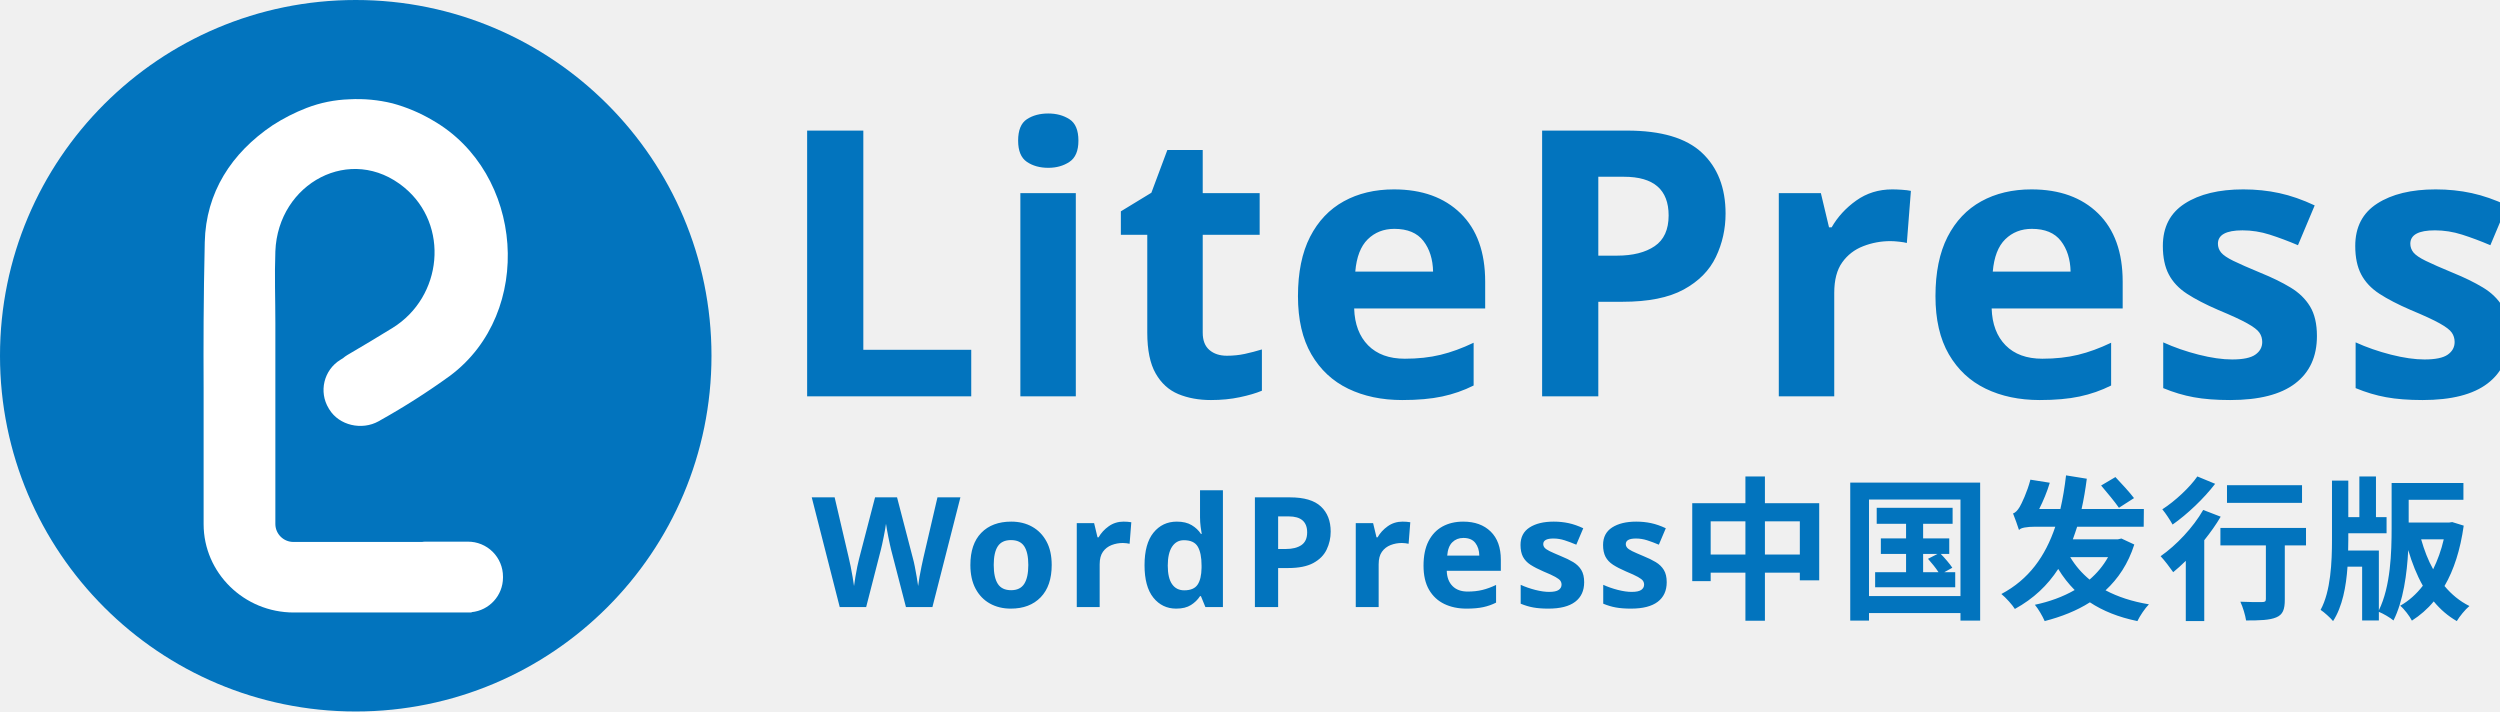
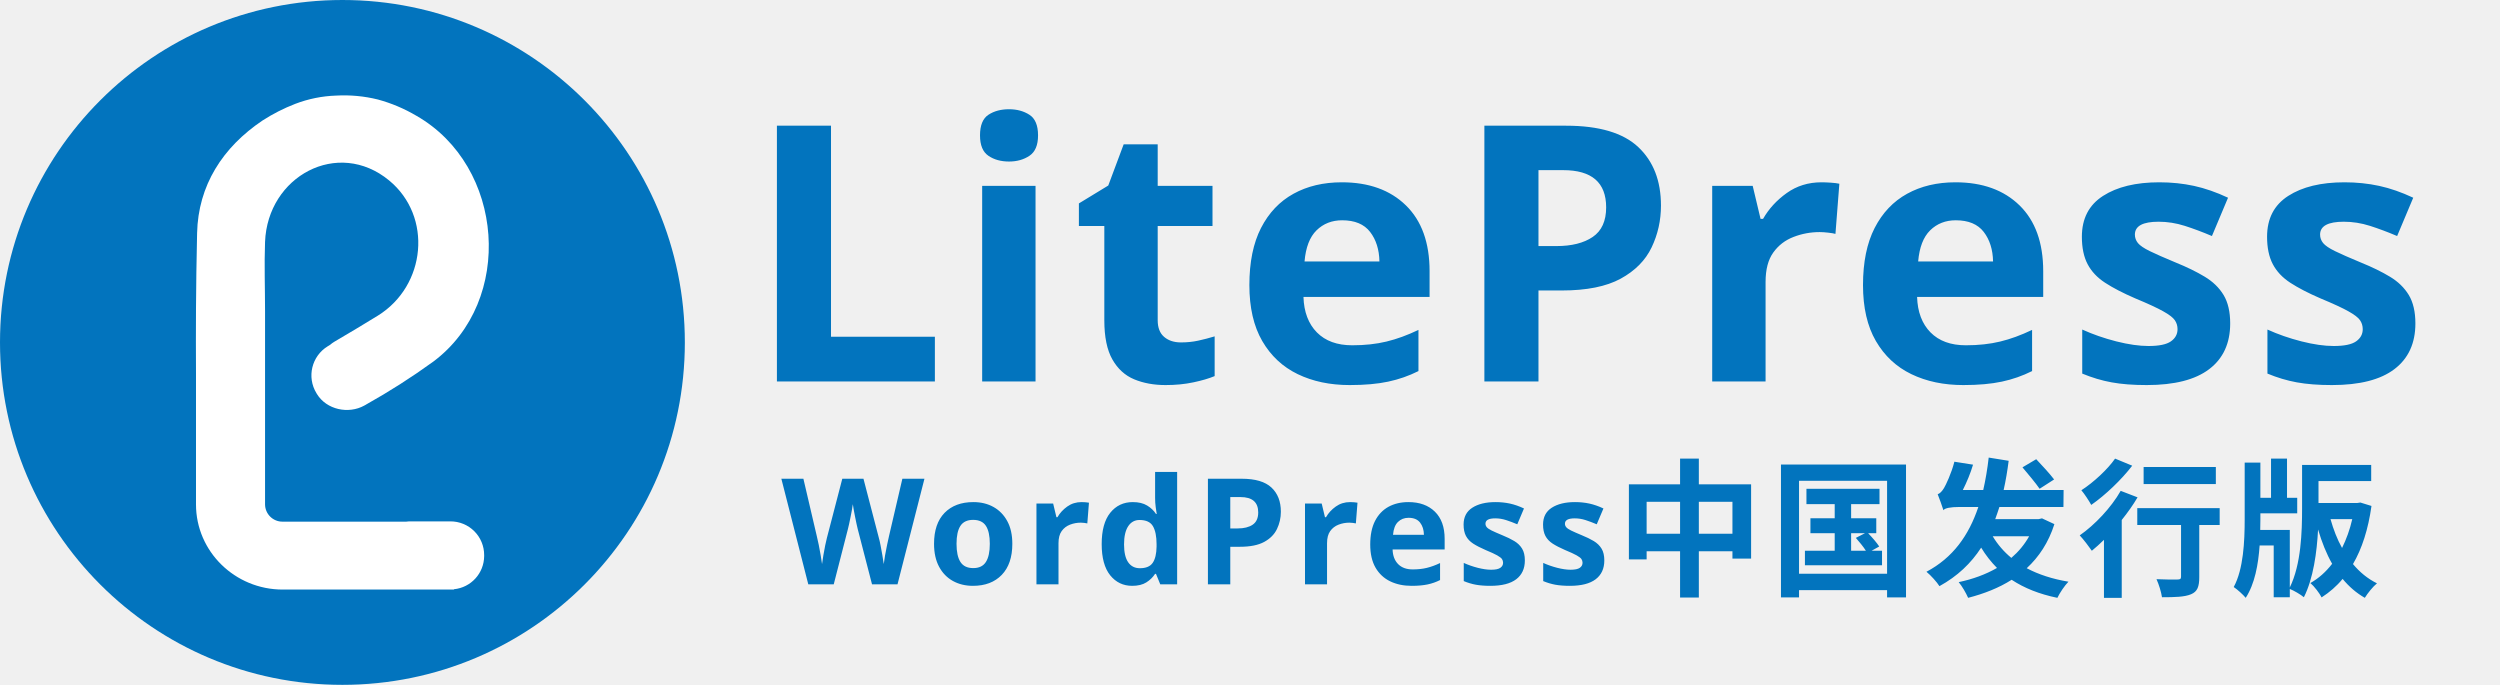
- <svg xmlns="http://www.w3.org/2000/svg" viewBox="0 0 943.31 268.47">
+ <svg xmlns="http://www.w3.org/2000/svg" viewBox="0 0 980 268.47">
  <defs>
    <style>.cls-1{font-size:140.42px;font-family:PingFang-SC-Bold, PingFang SC;font-weight:700;letter-spacing:0.02em;}.cls-1,.cls-2,.cls-3{fill:#0274be;}.cls-2{font-size:58px;font-family:PingFang-SC-Heavy, PingFang SC;font-weight:800;letter-spacing:0.04em;}.cls-4{fill:#fff;}</style>
  </defs>
  <g id="图层_2" data-name="图层 2">
    <g id="图层_1-2" data-name="图层 1">
      <text class="cls-1" transform="translate(291.91 149.54)">LitePress</text>
      <text class="cls-2" transform="translate(306.29 229.07)">WordPress中国发行版</text>
      <circle class="cls-3" cx="134.23" cy="134.23" r="134.23" />
      <path class="cls-4" d="M176.53,204.38h-16.2c-.38,0-.73.08-1.1.11H110.76a6.81,6.81,0,0,1-6.86-6.73V146.6h0V129.25h0V122c0-9.06-.34-18.14,0-27.18,1-25.76,28.55-40.64,48.63-24.09,17.15,14.14,14.49,41.3-4.41,53-5.65,3.49-11.36,6.89-17.09,10.25v0a11.29,11.29,0,0,0-1.63,1.19l-.93.57a13.37,13.37,0,0,0-4.43,18.38l.2.33c3.75,6.13,12.32,8,18.59,4.52,0,0,0,0,0,0l.24-.14c.08,0,.18-.07.26-.12l.09-.08a267.54,267.54,0,0,0,26.41-16.86c31.93-23.84,27.94-76.67-6.64-96.41A61.2,61.2,0,0,0,148.11,39a55.36,55.36,0,0,0-16.33-1.53,49.41,49.41,0,0,0-16.07,3.25,70.93,70.93,0,0,0-12.79,6.51C87.28,57.74,77.67,72.69,77.26,91.41c-.49,22-.51,38.19-.43,55.19h0v51.16c0,18.39,15.24,33.35,34,33.35h67.11s0-.09,0-.13a13.13,13.13,0,0,0,11.85-13v-.38A13.18,13.18,0,0,0,176.53,204.38Z" />
    </g>
  </g>
</svg>
